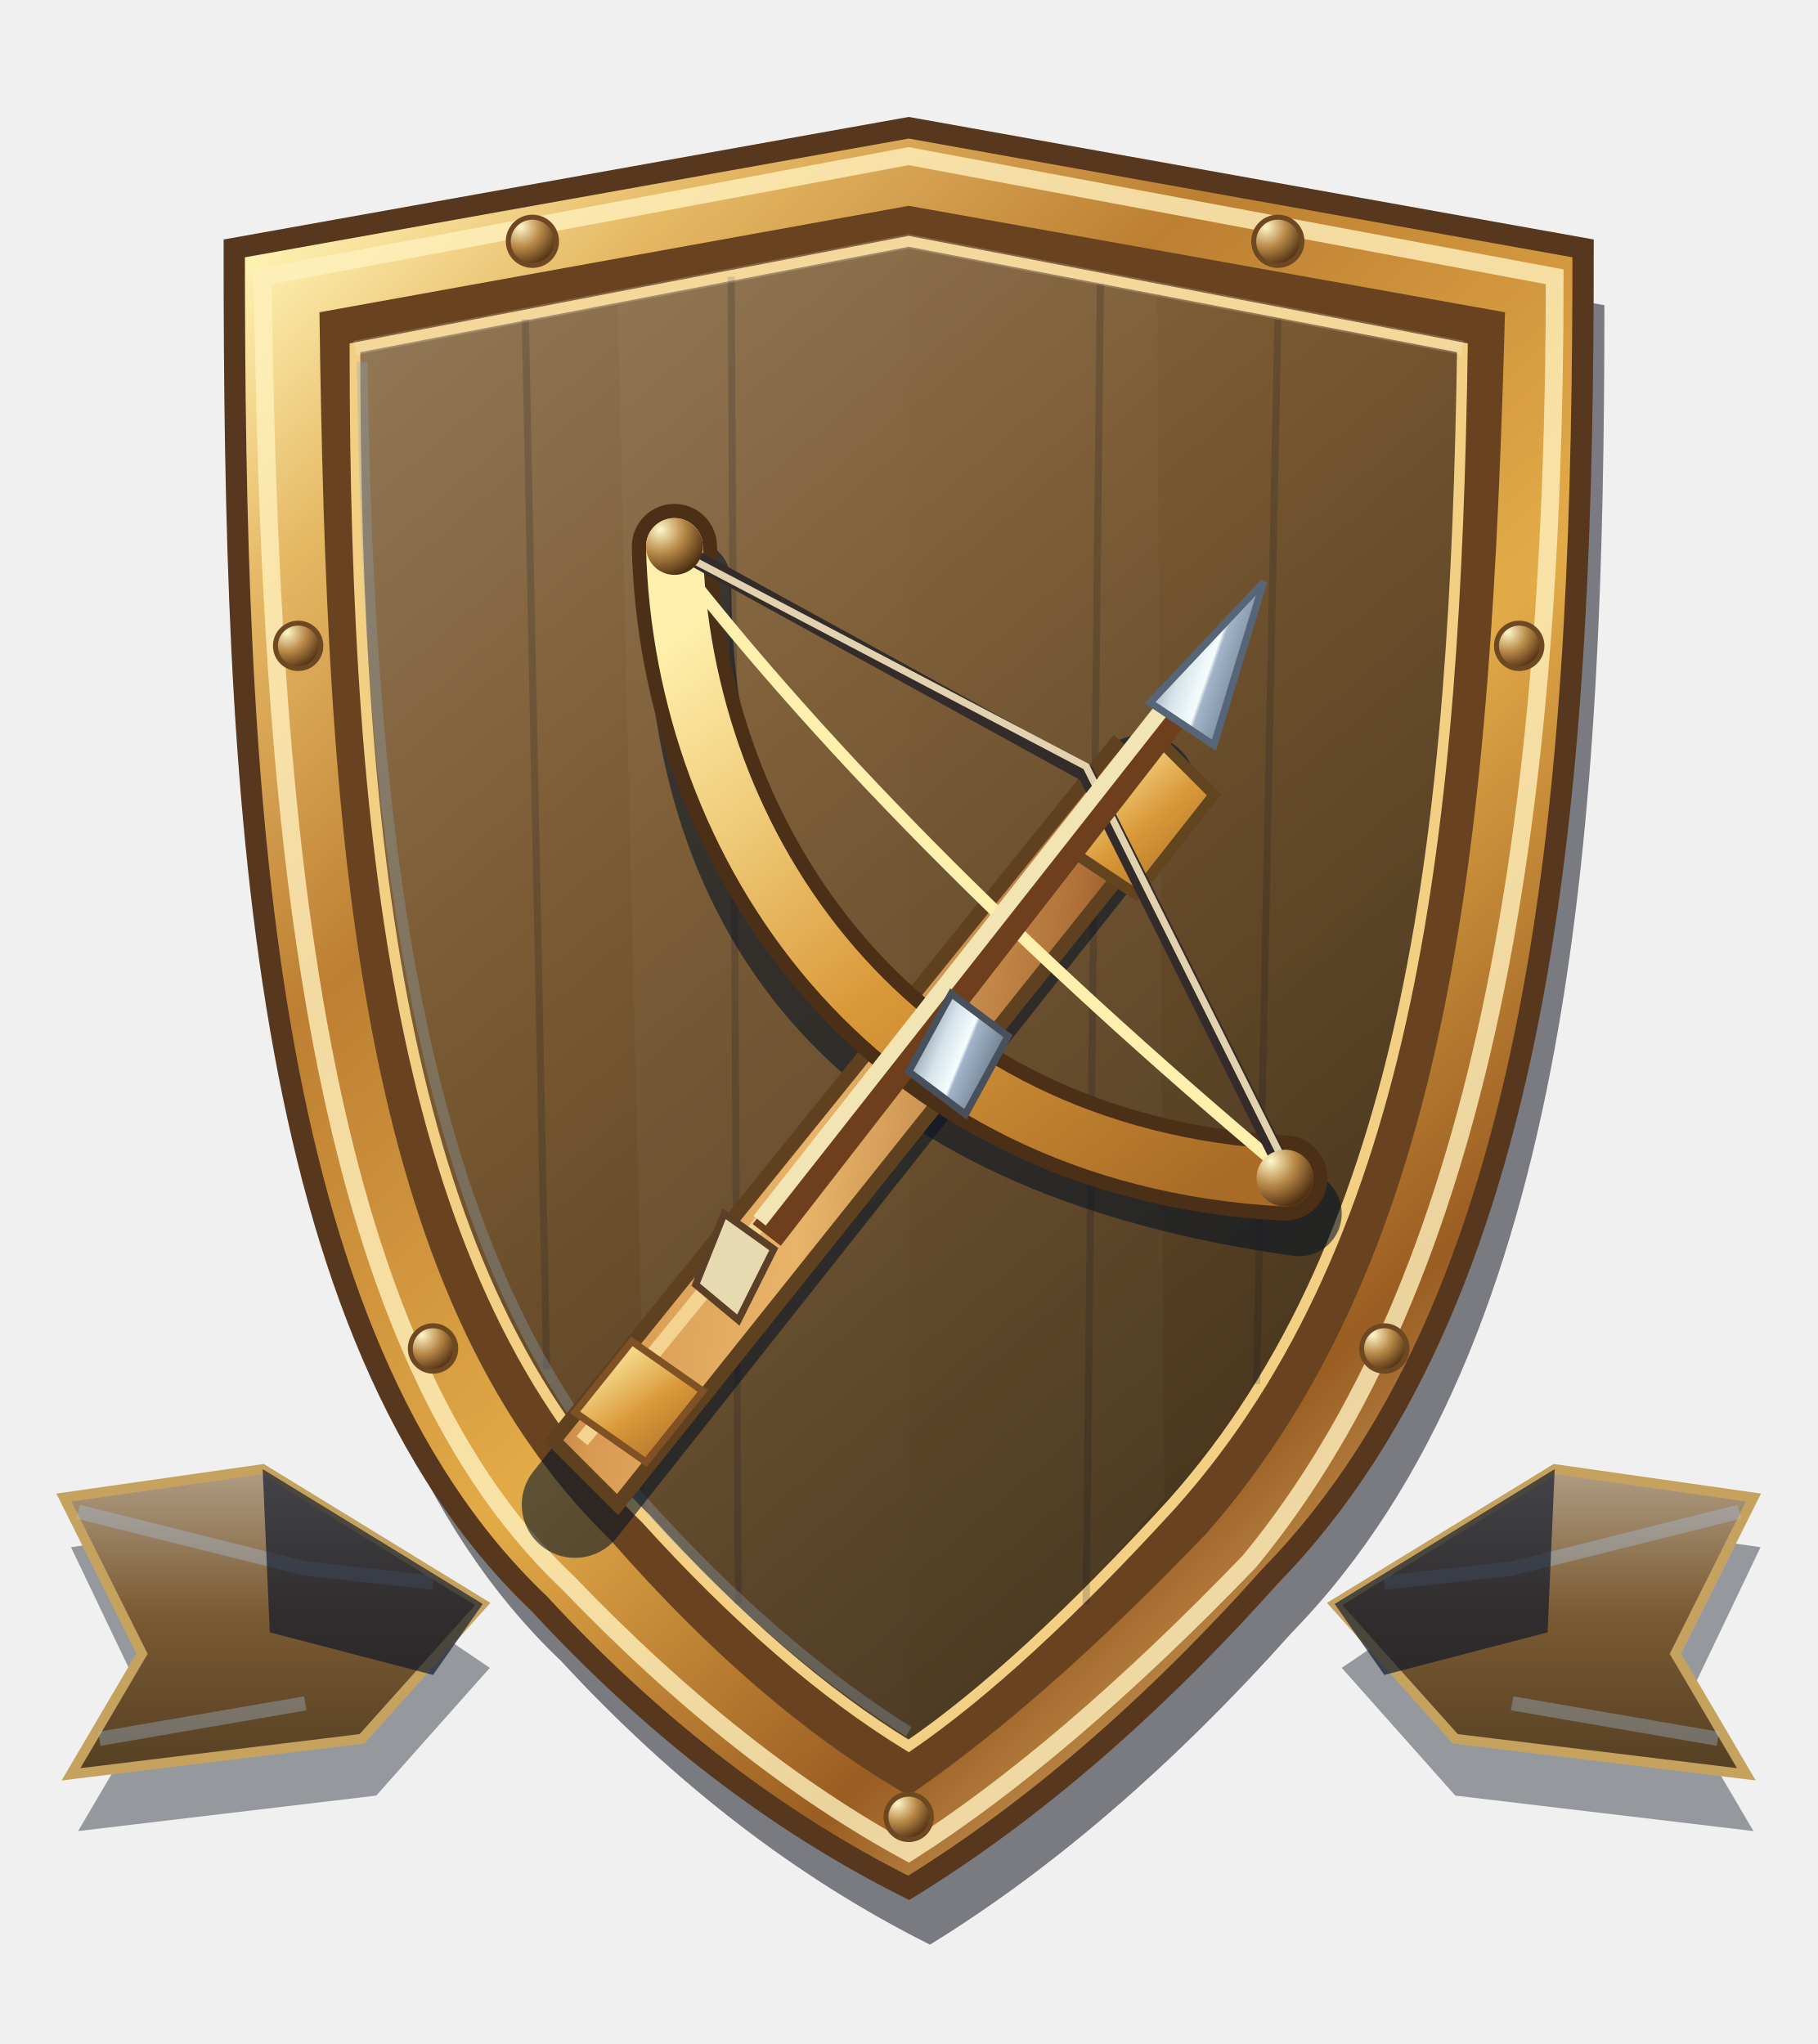
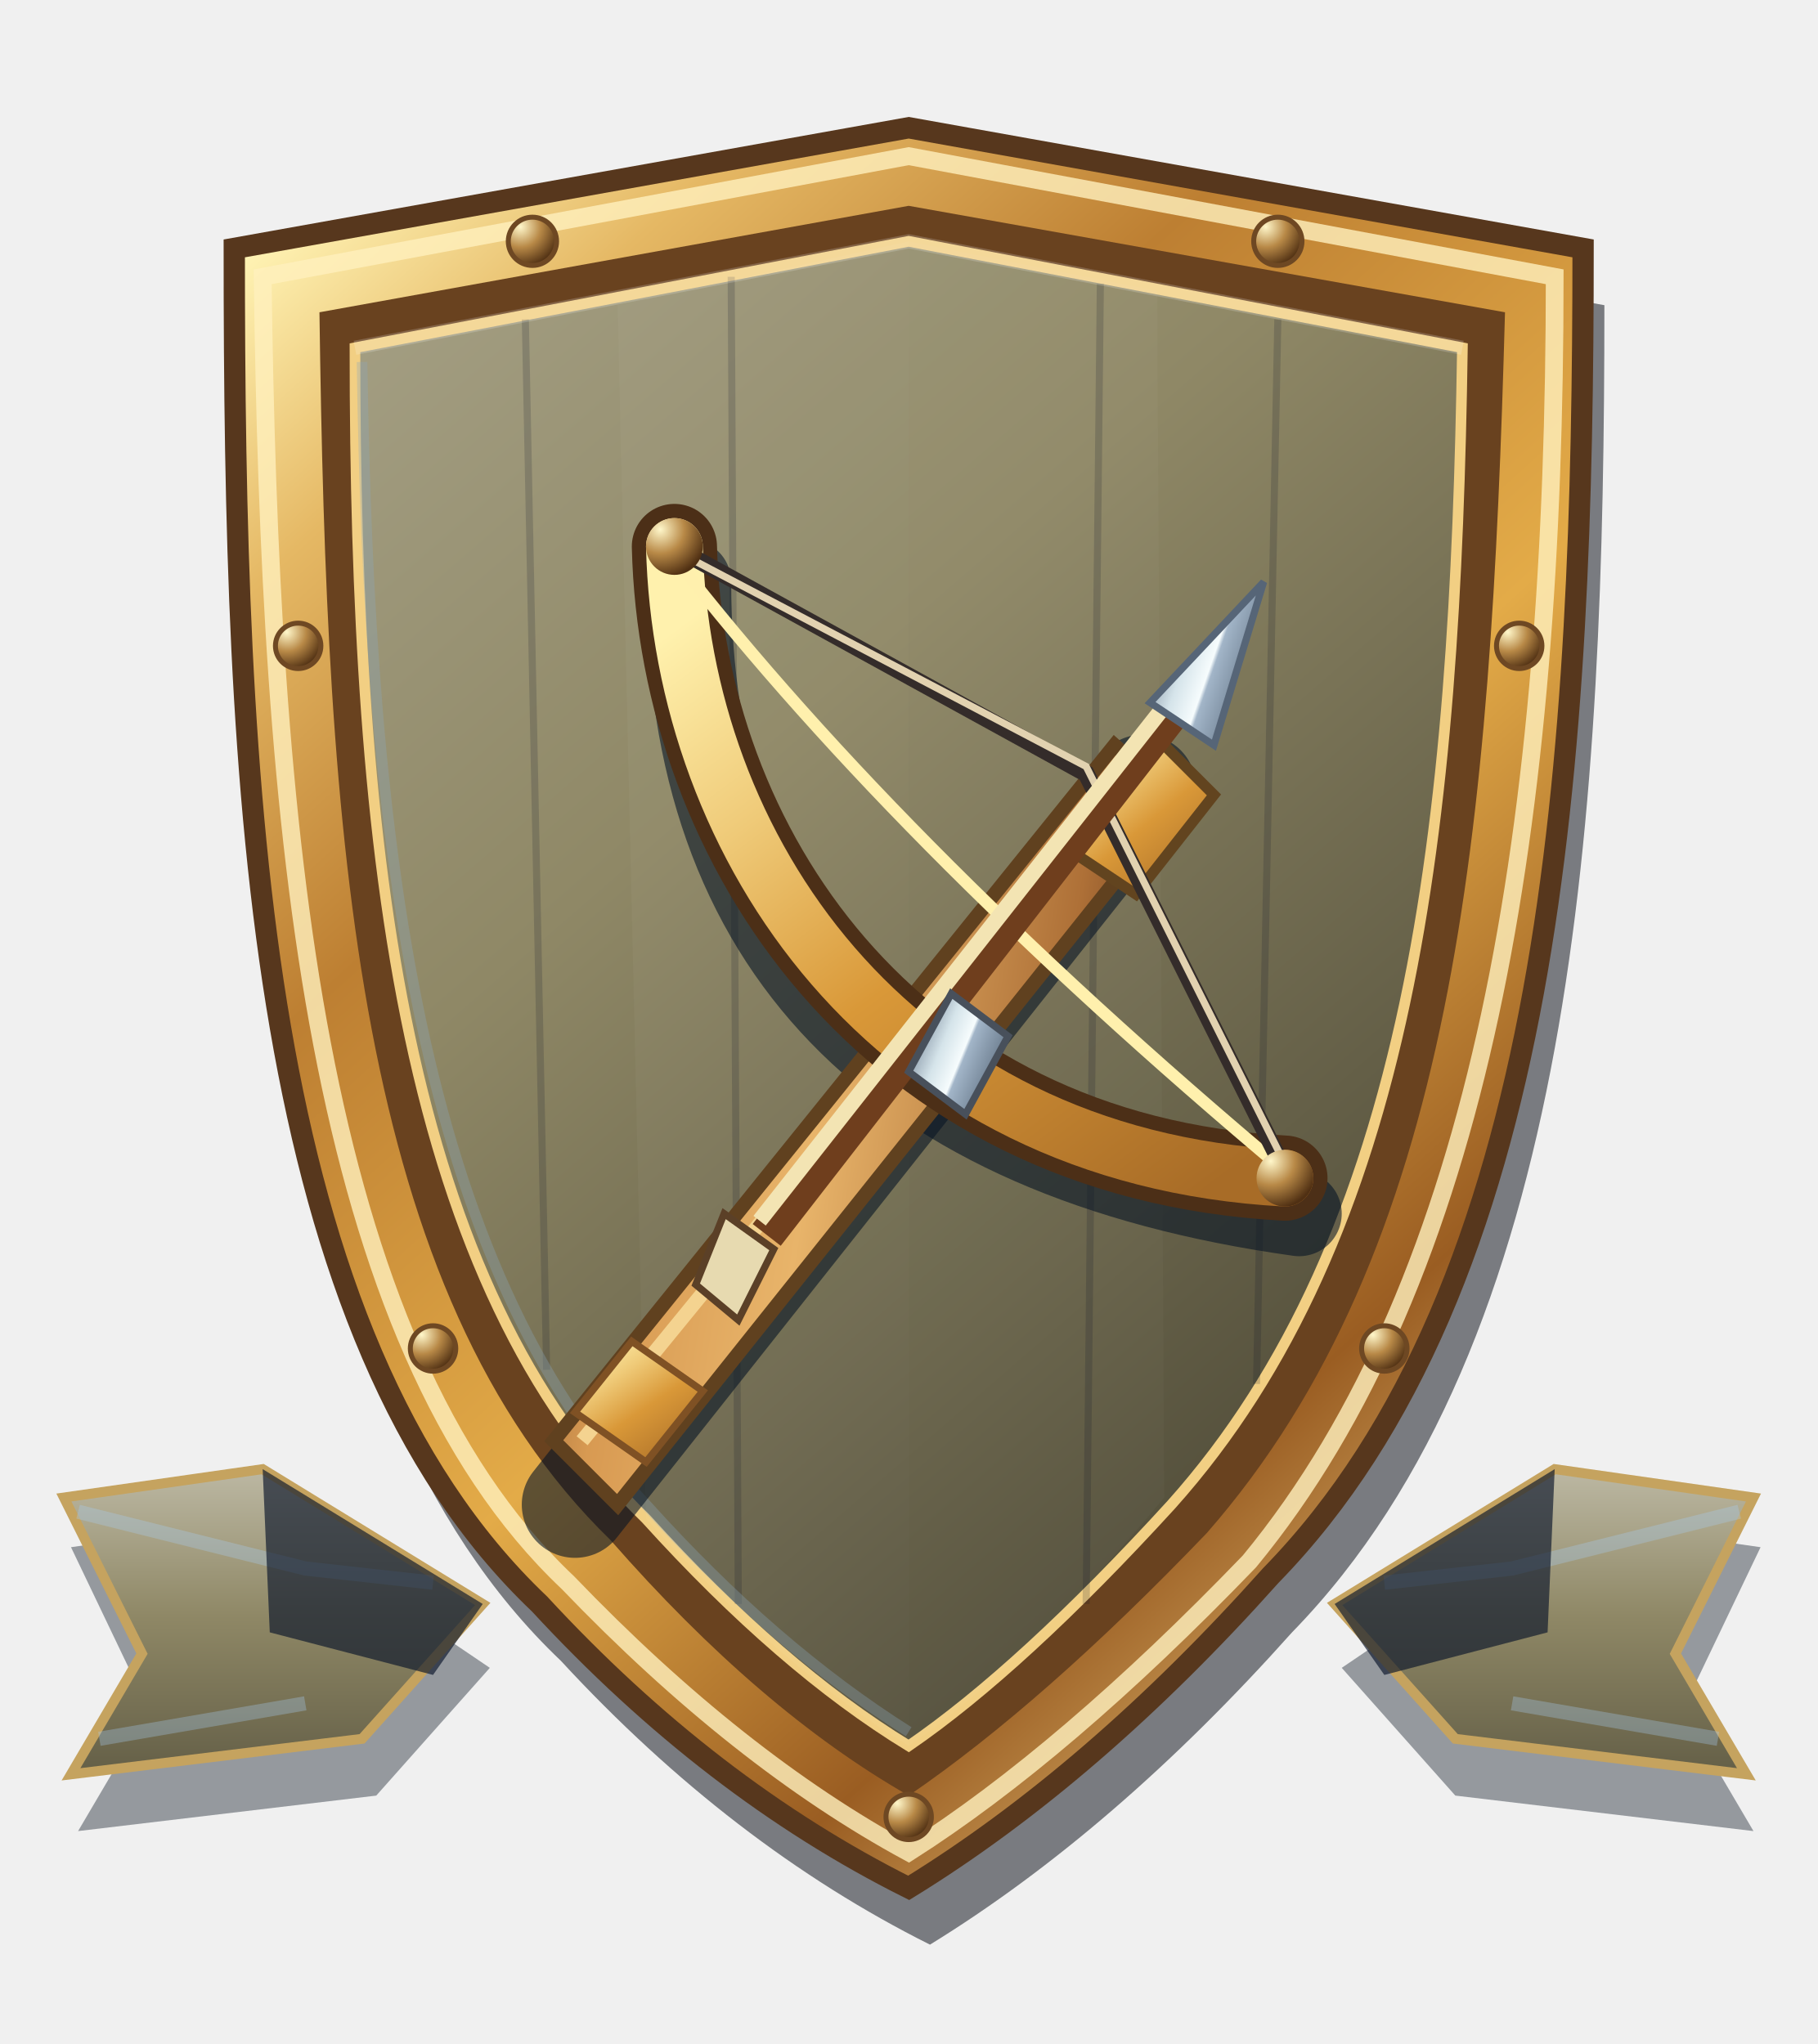
<svg xmlns="http://www.w3.org/2000/svg" width="256" height="288" viewBox="0 0 256 288">
  <defs>
    <linearGradient id="face" x1="0" y1="0" x2="0.65" y2="1">
-       <stop stop-color="#957b5b" />
-       <stop offset=".4" stop-color="#7a5a32" />
-       <stop offset="1" stop-color="#43321c" />
+       <stop stop-color="#a5a085" />
+       <stop offset=".4" stop-color="#8f8866" />
+       <stop offset="1" stop-color="#4f4b38" />
    </linearGradient>
    <linearGradient id="silk" x1="0" y1="0" x2="0" y2="1">
-       <stop stop-color="#af9c84" />
-       <stop offset=".48" stop-color="#7a5a32" />
-       <stop offset="1" stop-color="#553f23" />
+       <stop stop-color="#bcb8a3" />
+       <stop offset=".48" stop-color="#8f8866" />
+       <stop offset="1" stop-color="#645f47" />
    </linearGradient>
    <linearGradient id="rim" x1=".12" y1="0" x2=".8" y2="1">
      <stop stop-color="#fff3b4" />
      <stop offset=".13" stop-color="#e5b864" />
      <stop offset=".31" stop-color="#bd7f32" />
      <stop offset=".57" stop-color="#e3ab48" />
      <stop offset=".8" stop-color="#9a5d22" />
      <stop offset="1" stop-color="#efce83" />
    </linearGradient>
    <linearGradient id="gold" x1=".18" y1="0" x2=".9" y2="1">
      <stop stop-color="#fff1ad" />
      <stop offset=".26" stop-color="#efca78" />
      <stop offset=".54" stop-color="#d99838" />
      <stop offset="1" stop-color="#a86c27" />
    </linearGradient>
    <linearGradient id="edge" x1="0" y1="0" x2=".8" y2="1">
      <stop stop-color="#fff8ce" />
      <stop offset=".6" stop-color="#dba544" />
      <stop offset="1" stop-color="#784519" />
    </linearGradient>
    <linearGradient id="steel" x1="0" y1=".2" x2="1" y2=".7">
      <stop stop-color="#5d6d83" />
      <stop offset=".36" stop-color="#d5e4ea" />
      <stop offset=".55" stop-color="#f6fcfd" />
      <stop offset=".58" stop-color="#a2b5c8" />
      <stop offset="1" stop-color="#566677" />
    </linearGradient>
    <linearGradient id="wood" x1="0" y1="0" x2="1" y2=".2">
      <stop stop-color="#81502b" />
      <stop offset=".23" stop-color="#d89a52" />
      <stop offset=".5" stop-color="#e8b46a" />
      <stop offset=".85" stop-color="#ae7037" />
      <stop offset="1" stop-color="#724121" />
    </linearGradient>
    <linearGradient id="shaft" x1="0" y1="0" x2="1" y2="0">
      <stop stop-color="#6b3b18" />
      <stop offset=".35" stop-color="#f2c773" />
      <stop offset=".6" stop-color="#cb8c3c" />
      <stop offset="1" stop-color="#80501d" />
    </linearGradient>
    <radialGradient id="stone" cx=".28" cy=".22" r=".85">
      <stop stop-color="#faf4e5" />
      <stop offset=".28" stop-color="#c9c6be" />
      <stop offset=".72" stop-color="#898f92" />
      <stop offset="1" stop-color="#4d5863" />
    </radialGradient>
    <radialGradient id="rivet" cx=".25" cy=".2" r=".85">
      <stop stop-color="#fff7ca" />
      <stop offset=".5" stop-color="#b88947" />
      <stop offset="1" stop-color="#503013" />
    </radialGradient>
  </defs>
  <path d="M37 209 L9 213 L20 236 L10 253 L52 248 L68 230 Z" fill="#0c1724" opacity=".4" transform="translate(1 5)" />
  <path d="M219 209 L247 213 L236 236 L246 253 L204 248 L188 230 Z" fill="#0c1724" opacity=".4" transform="translate(1 5)" />
  <path d="M37 207 L9 211 L20 233 L10 250 L51 245 L68 226 Z M219 207 L247 211 L236 233 L246 250 L205 245 L188 226 Z" fill="url(#silk)" stroke="#c5a35f" stroke-width="1.4" />
  <path d="M11 213 L43 221 L61 223 M245 213 L213 221 L195 223 M14 245 L43 240 M242 245 L213 240" fill="none" stroke="#a7cdf0" stroke-opacity=".32" stroke-width="2" />
  <path d="M37 207 L38 230 L61 236 L68 226 Z M219 207 L218 230 L195 236 L188 226 Z" fill="#0b162b" opacity=".66" />
  <path d="M128 18 L223 35 C223 106 219 181 179 222 Q154 250 128 266 Q100 252 76 226 C36 188 33 111 33 35 Z" fill="#0b1018" opacity=".52" transform="translate(3 8)" />
  <path d="M128 18 L223 35 C223 106 219 181 179 222 Q154 250 128 266 Q100 252 76 226 C36 188 33 111 33 35 Z" fill="url(#rim)" stroke="#57371d" stroke-width="3" />
  <path d="M128 22 L219 39 C219 115 209 180 176 220 Q150 247 128 261 Q104 248 80 223 C44 189 38 116 37 39 Z" fill="none" stroke="#fff0bd" stroke-width="2.5" opacity=".8" />
  <path d="M128 29 L212 44 C210 117 205 176 170 216 Q147 240 128 253 Q107 241 86 217 C50 182 46 118 45 44 Z" fill="#69421f" />
  <path d="M128 34 L206 49 C205 116 199 174 165 212 Q144 235 128 246 Q110 235 91 214 C57 181 50 121 50 49 Z" fill="url(#face)" stroke="#f2cf83" stroke-width="1.5" />
  <path d="M128 34 L87 43 L91 214 Q110 235 128 246 Z" fill="#fff" opacity=".035" />
  <path d="M128 34 L163 41 L164 211 Q144 235 128 246 Z" fill="#fff" opacity=".025" />
  <path d="M74 45 L77 193 M103 39 L104 226 M155 40 L153 226 M180 45 L177 195" fill="none" stroke="#080d21" stroke-width="1" opacity=".17" />
  <path d="M50 49 L128 34 L206 49" fill="none" stroke="#fff" stroke-opacity=".18" stroke-width="2" />
  <path d="M51 51 C52 119 59 178 91 212 Q109 232 128 244" fill="none" stroke="#8ba6bc" stroke-opacity=".32" stroke-width="1.5" />
  <g fill="url(#rivet)" stroke="#6e4823" stroke-width=".7">
    <circle cx="75" cy="34" r="3.4" />
    <circle cx="180" cy="34" r="3.4" />
    <circle cx="42" cy="91" r="3.2" />
    <circle cx="214" cy="91" r="3.2" />
    <circle cx="61" cy="190" r="3.2" />
    <circle cx="195" cy="190" r="3.2" />
    <circle cx="128" cy="256" r="3.2" />
  </g>
  <g transform="translate(2 4)" stroke="#071426" stroke-opacity=".6" stroke-linecap="round" fill="none">
    <path d="M79 208 L159 107" stroke-width="15" />
    <path d="M95 78 Q95 155 181 167" stroke-width="12" />
  </g>
  <path d="M78 203 L157 105 L166 113 L87 212 Z" fill="url(#wood)" stroke="#60411f" stroke-width="2" />
  <path d="M82 203 L158 110" fill="none" stroke="#f4d390" stroke-width="2" />
  <path d="M151 120 L160 126 L171 112 L162 103 Z" fill="url(#gold)" stroke="#62441f" stroke-width="1.5" />
  <path d="M95 77 C96 119 125 163 181 166" fill="none" stroke="#4c2f17" stroke-width="12" stroke-linecap="round" />
  <path d="M95 77 C96 119 125 163 181 166" fill="none" stroke="url(#gold)" stroke-width="8" stroke-linecap="round" />
  <path d="M93 76 Q125 118 181 165" fill="none" stroke="#fff0ad" stroke-width="1.7" />
  <path d="M93 76 L153 109 L181 165" fill="none" stroke="#342c2a" stroke-width="2.4" />
  <path d="M94 77 L153 108 L181 164" fill="none" stroke="#e2d2b0" stroke-width="1" />
  <path d="M108 174 L167 98" fill="none" stroke="#6f3e1d" stroke-width="5" />
  <path d="M107 172 L166 97" fill="none" stroke="#f3e4b3" stroke-width="2.2" />
  <path d="M162 99 L178 82 L171 105 Z" fill="url(#steel)" stroke="#566577" stroke-width="1" />
  <path d="M102 171 L109 176 L104 186 L98 181 Z" fill="#e7dab0" stroke="#5b4027" stroke-width="1" />
  <path d="M89 189 L99 196 L91 206 L81 199 Z" fill="url(#gold)" stroke="#7f5124" stroke-width="1" />
  <path d="M134 140 L142 146 L136 157 L128 151 Z" fill="url(#steel)" stroke="#48505b" stroke-width="1" />
  <circle cx="95" cy="77" r="4" fill="url(#rivet)" />
  <circle cx="181" cy="166" r="4" fill="url(#rivet)" />
</svg>
